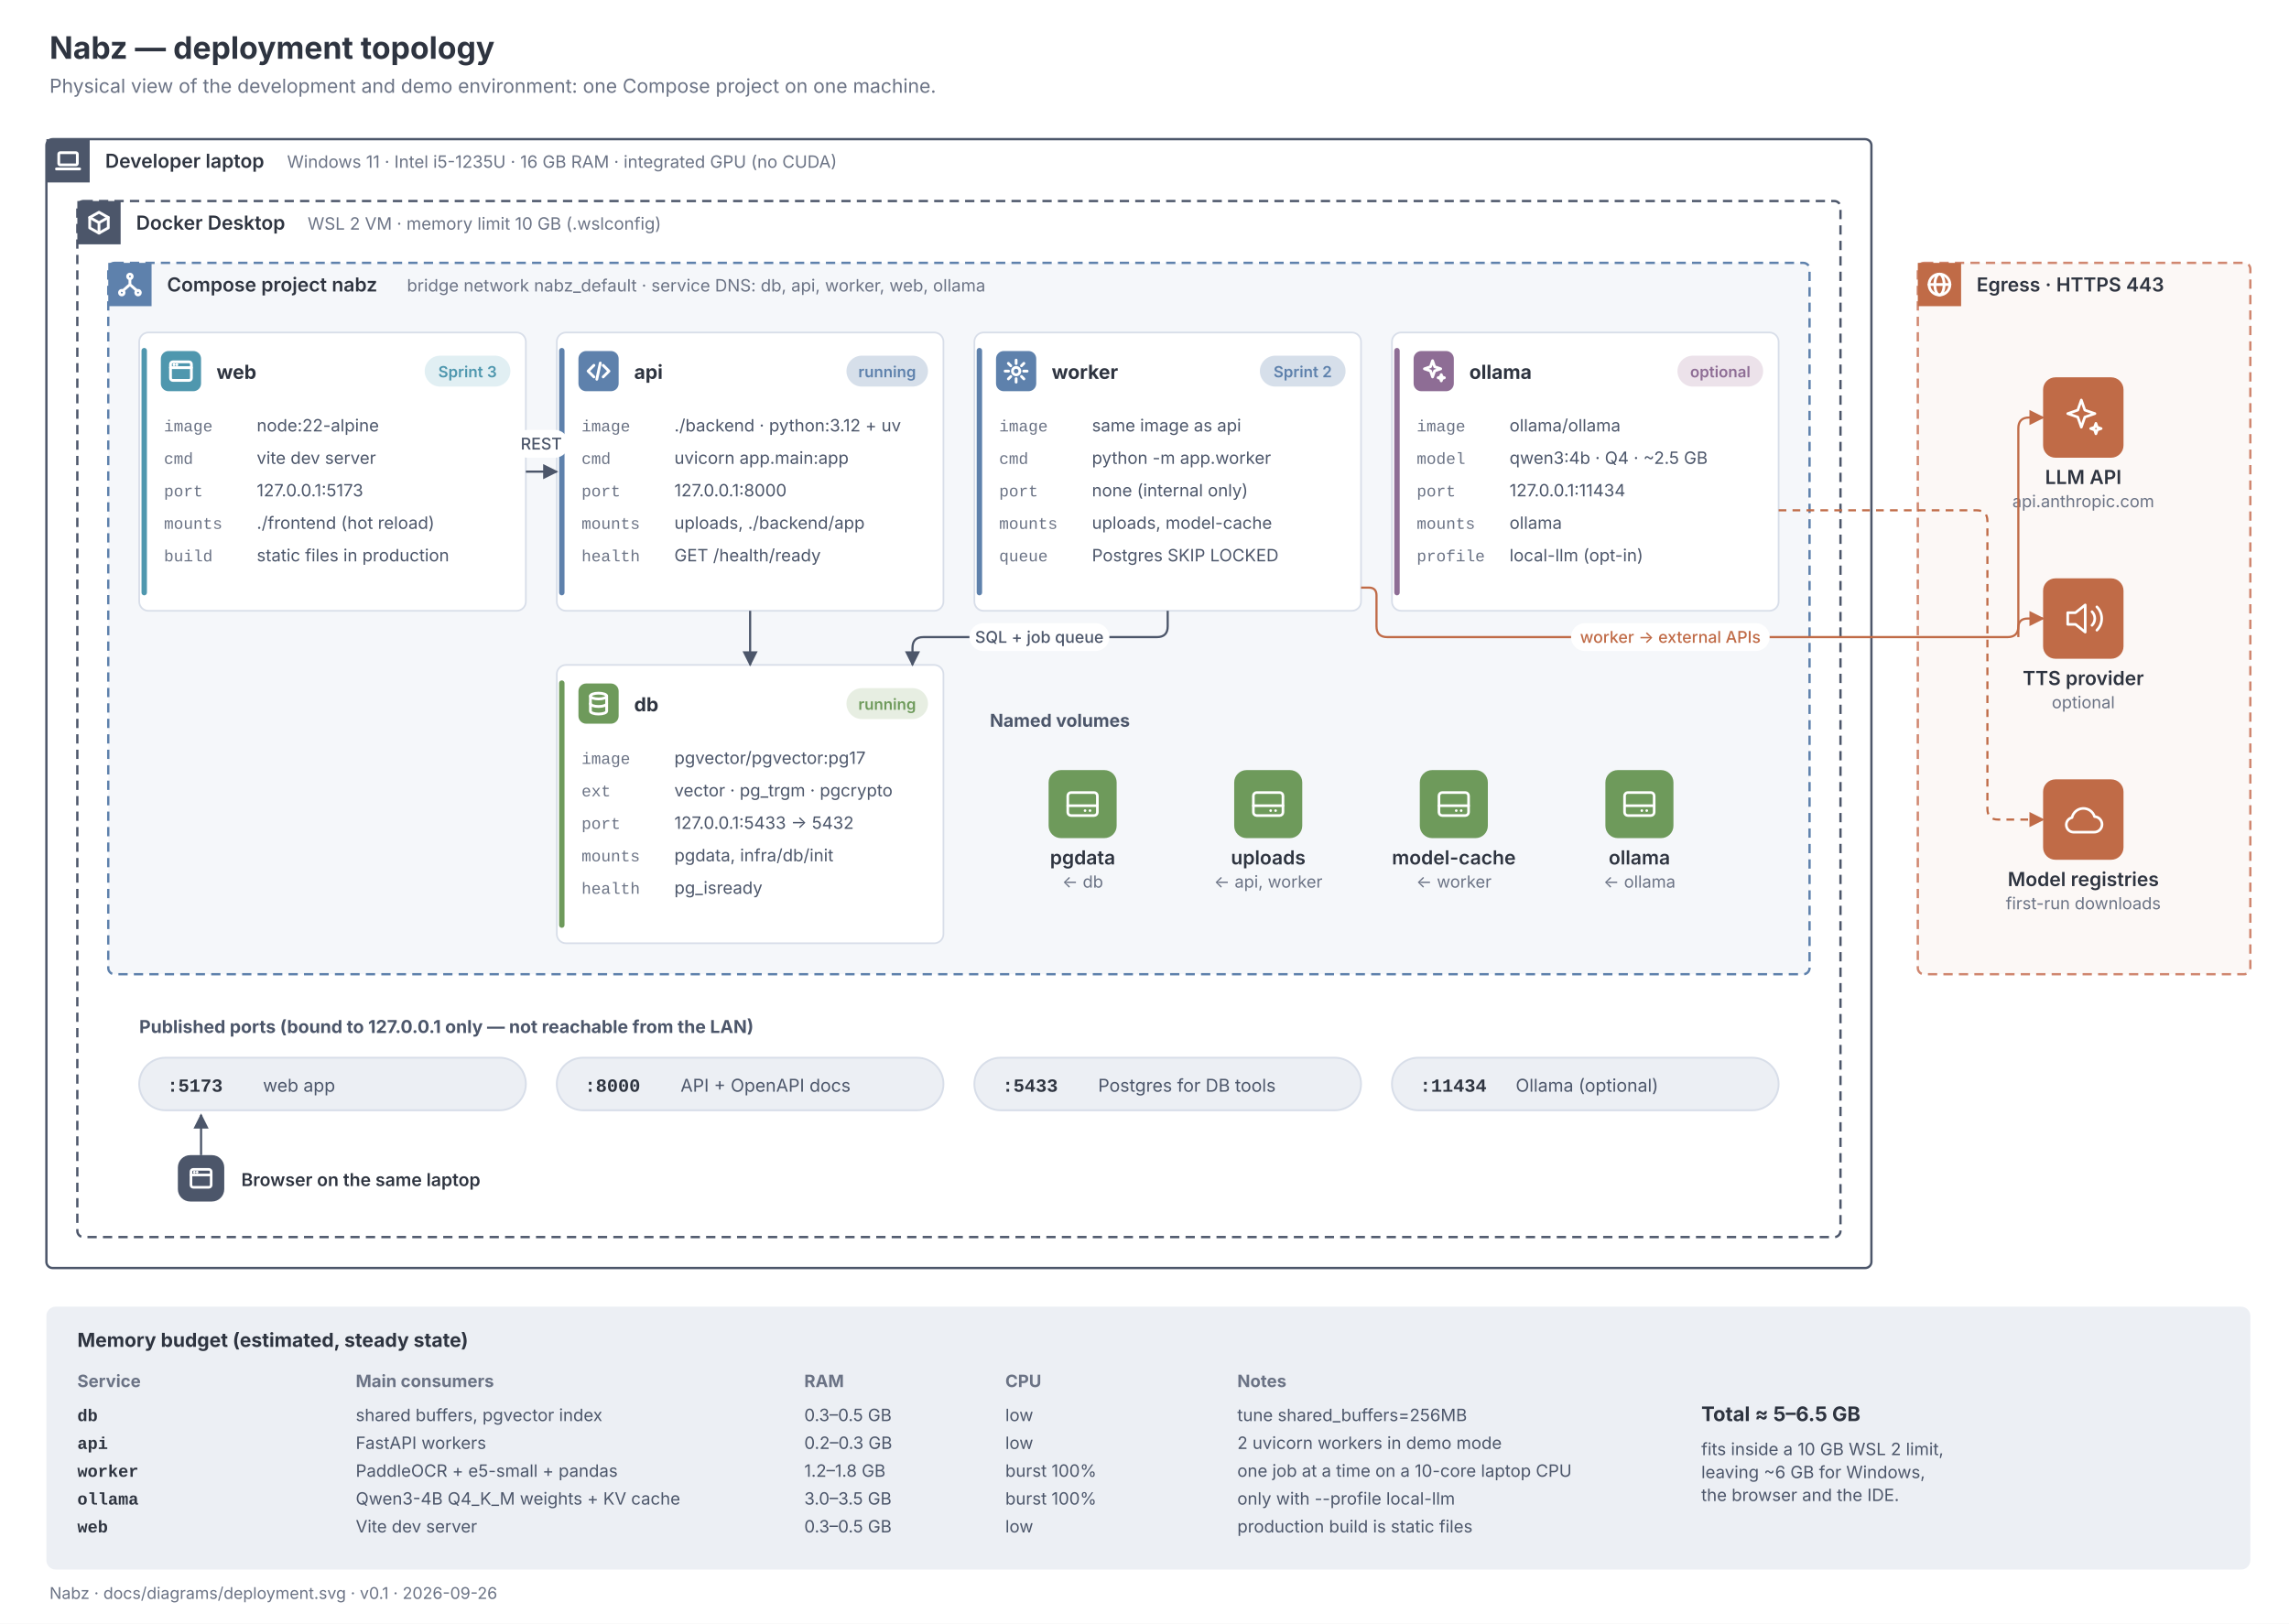
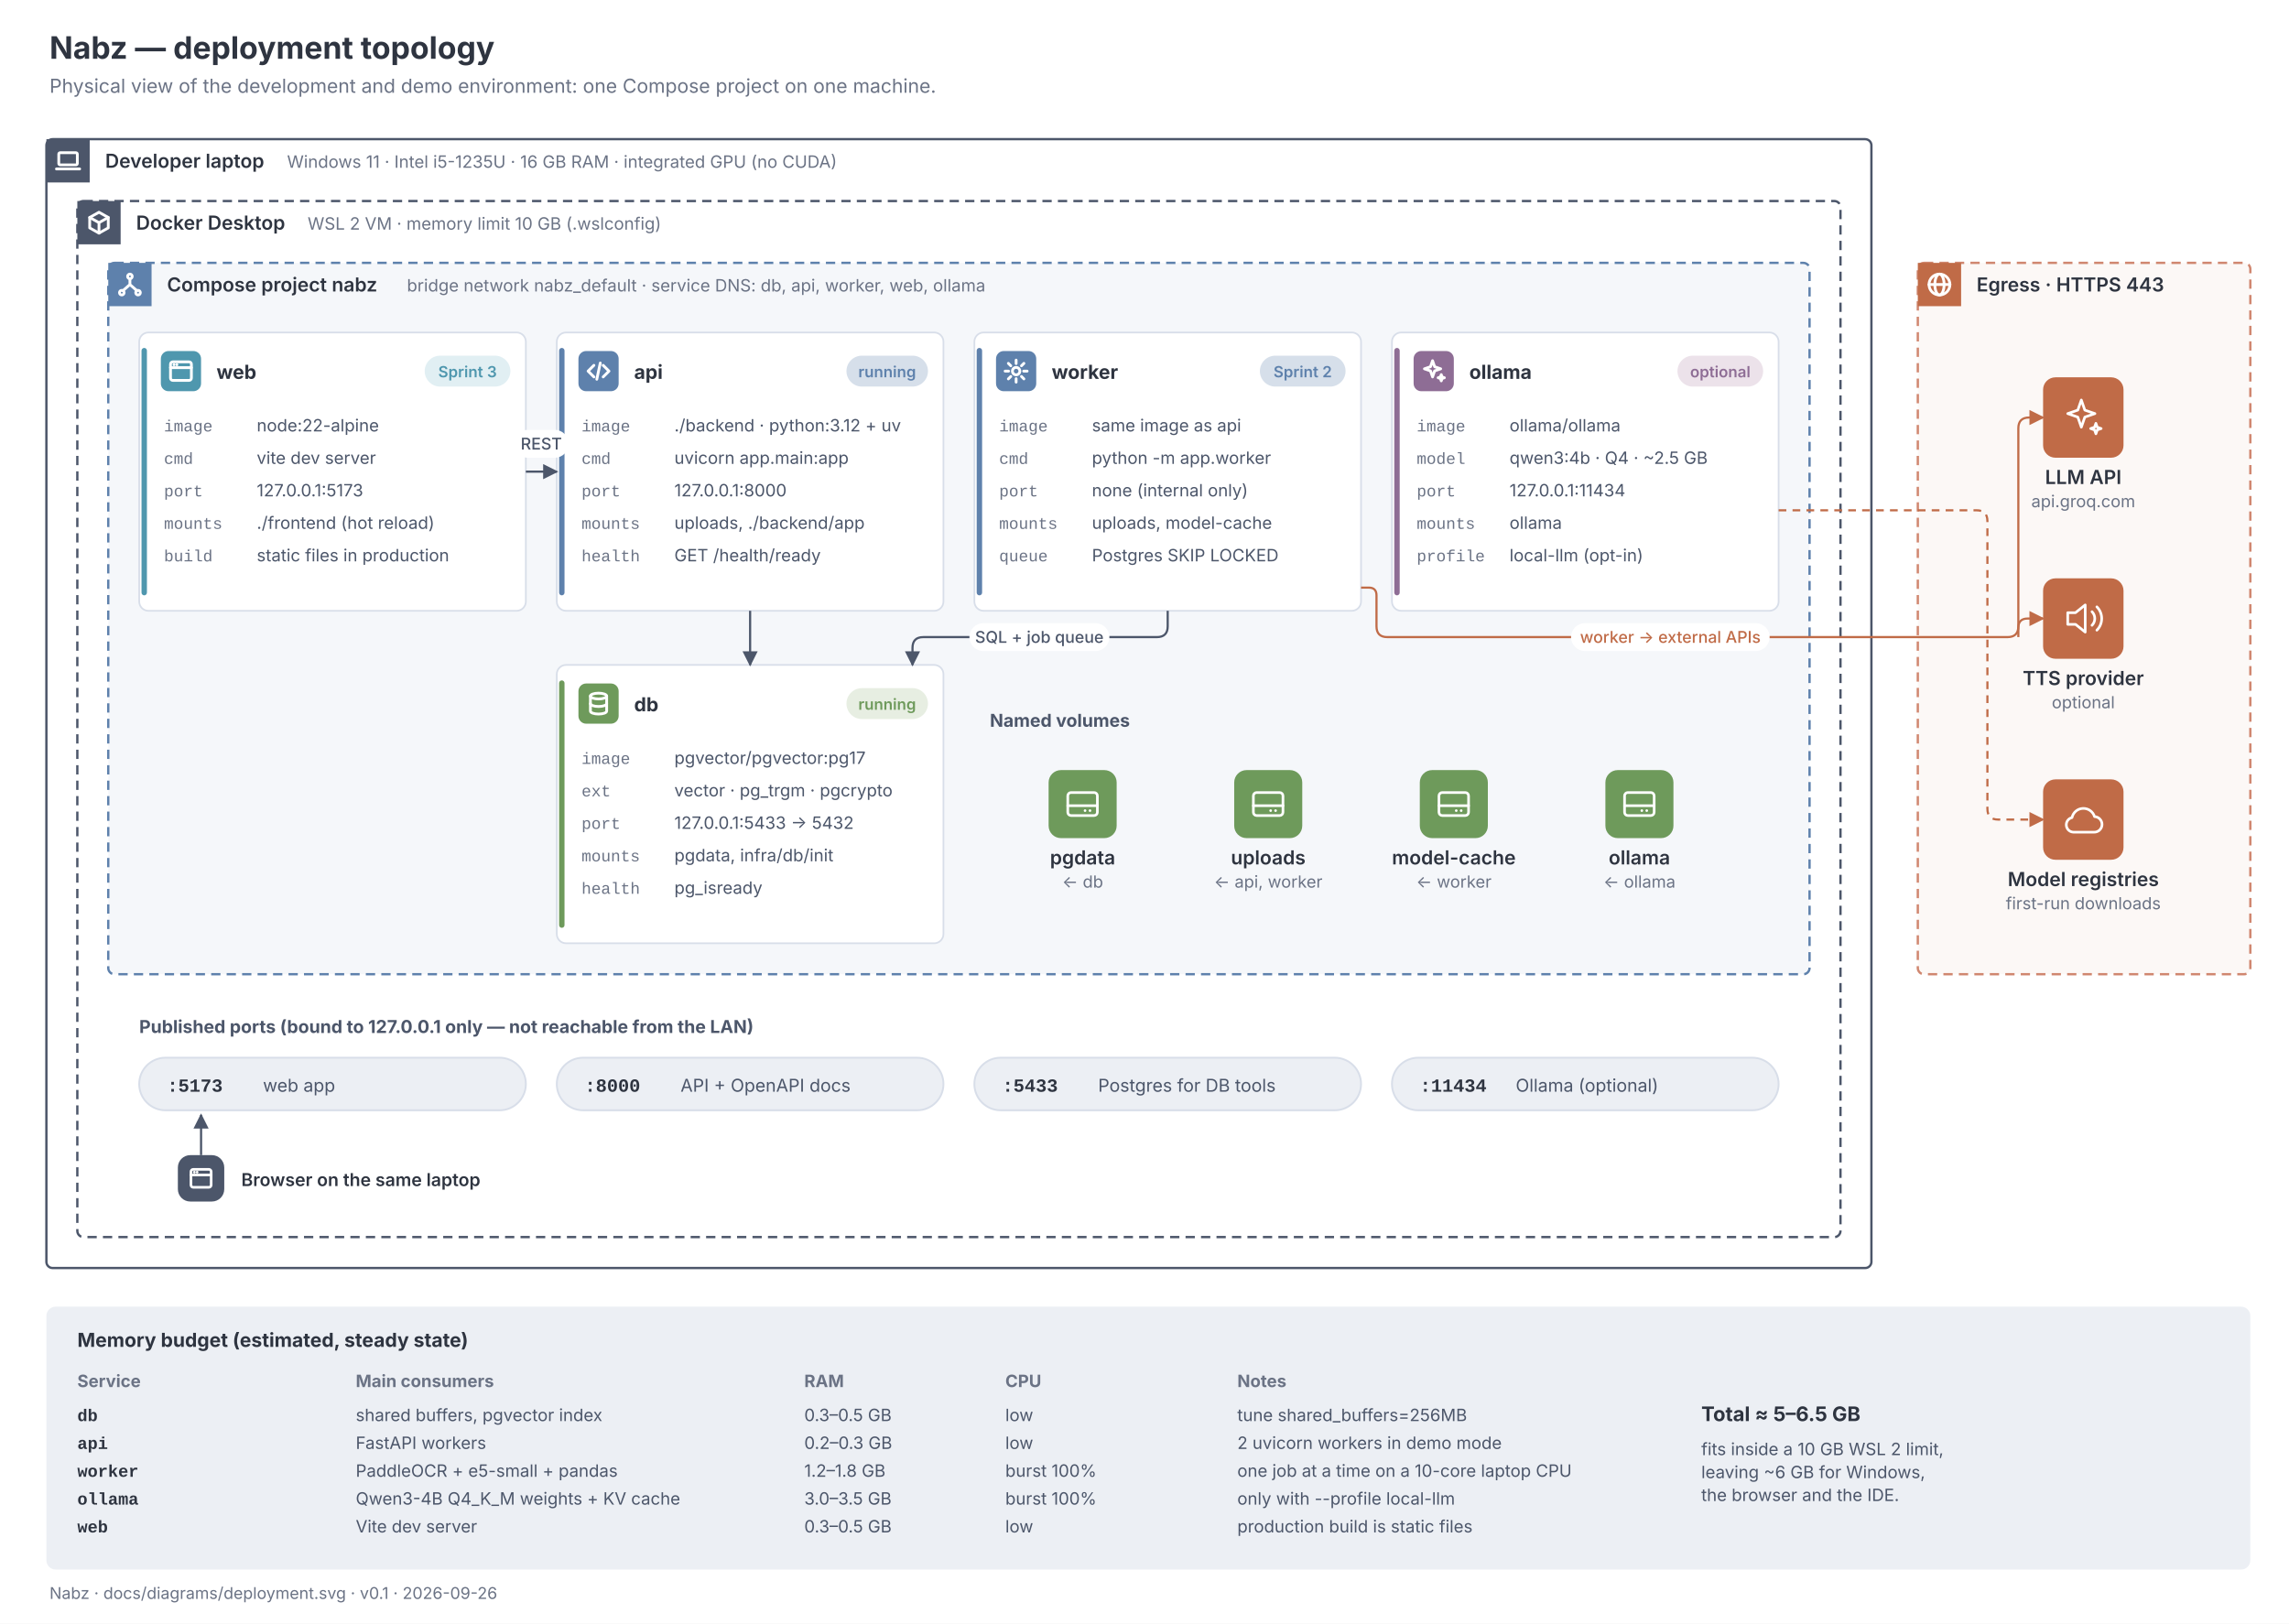
<svg xmlns="http://www.w3.org/2000/svg" width="1480" height="1050" viewBox="0 0 1480 1050" role="img">
  <defs>
    <marker id="m-arrow-4C566A" viewBox="0 0 10 10" refX="9" refY="5" markerWidth="7" markerHeight="7" orient="auto-start-reverse">
      <path d="M0,0 L10,5 L0,10 z" fill="#4C566A" />
    </marker>
    <marker id="m-arrow-C06B47" viewBox="0 0 10 10" refX="9" refY="5" markerWidth="7" markerHeight="7" orient="auto-start-reverse">
      <path d="M0,0 L10,5 L0,10 z" fill="#C06B47" />
    </marker>
  </defs>
  <g font-family="Inter, 'Segoe UI', 'Helvetica Neue', Helvetica, Arial, sans-serif">
    <rect width="1480" height="1050" fill="#FFFFFF" />
    <text x="32.0" y="38.0" font-size="20" font-weight="700" fill="#2E3440" text-anchor="start">Nabz — deployment topology</text>
    <text x="32.0" y="60.0" font-size="12.5" font-weight="400" fill="#6B7385" text-anchor="start">Physical view of the development and demo environment: one Compose project on one machine.</text>
    <rect x="30.0" y="90.0" width="1180.0" height="730.0" rx="4" fill="#FFFFFF" stroke="#4C566A" stroke-width="1.5" />
    <rect x="30.0" y="90.0" width="28.0" height="28.0" rx="0" fill="#4C566A" stroke="none" stroke-width="1.2" />
    <g transform="translate(35.0,95.0) scale(0.75)" fill="none" stroke="#FFFFFF" stroke-width="2.40" stroke-linecap="round" stroke-linejoin="round">
      <rect x="4" y="5" width="16" height="10.5" rx="1.2" />
      <path d="M2 19h20" />
    </g>
    <text x="68.0" y="108.5" font-size="12.5" font-weight="600" fill="#2E3440" text-anchor="start">Developer laptop</text>
    <text x="185.6" y="108.5" font-size="11" font-weight="400" fill="#6B7385" text-anchor="start">Windows 11 · Intel i5-1235U · 16 GB RAM · integrated GPU (no CUDA)</text>
    <rect x="50.0" y="130.0" width="1140.0" height="670.0" rx="4" fill="#FFFFFF" stroke="#4C566A" stroke-width="1.5" stroke-dasharray="6 4" />
    <rect x="50.0" y="130.0" width="28.0" height="28.0" rx="0" fill="#4C566A" stroke="none" stroke-width="1.2" />
    <g transform="translate(55.0,135.0) scale(0.75)" fill="none" stroke="#FFFFFF" stroke-width="2.40" stroke-linecap="round" stroke-linejoin="round">
      <path d="M12 3l8 4.5v9L12 21l-8-4.5v-9z" />
      <path d="M4 7.5l8 4.5 8-4.5M12 12v9" />
    </g>
    <text x="88.0" y="148.5" font-size="12.5" font-weight="600" fill="#2E3440" text-anchor="start">Docker Desktop</text>
    <text x="198.9" y="148.5" font-size="11" font-weight="400" fill="#6B7385" text-anchor="start">WSL 2 VM · memory limit 10 GB (.wslconfig)</text>
    <rect x="70.0" y="170.0" width="1100.0" height="460.0" rx="4" fill="#5E81AC" fill-opacity="0.06" stroke="#5E81AC" stroke-width="1.5" stroke-dasharray="6 4" />
    <rect x="70.0" y="170.0" width="28.0" height="28.0" rx="0" fill="#5E81AC" stroke="none" stroke-width="1.2" />
    <g transform="translate(75.0,175.0) scale(0.75)" fill="none" stroke="#FFFFFF" stroke-width="2.40" stroke-linecap="round" stroke-linejoin="round">
      <circle cx="12" cy="5" r="2" />
      <circle cx="5" cy="19" r="2" />
      <circle cx="19" cy="19" r="2" />
      <path d="M12 7v5M12 12l-6 5.3M12 12l6 5.3" />
    </g>
    <text x="108.0" y="188.5" font-size="12.5" font-weight="600" fill="#2E3440" text-anchor="start">Compose project  nabz</text>
    <text x="263.1" y="188.5" font-size="11" font-weight="400" fill="#6B7385" text-anchor="start">bridge network nabz_default · service DNS: db, api, worker, web, ollama</text>
    <rect x="90.0" y="215.0" width="250.0" height="180.0" rx="6" fill="#FFFFFF" stroke="#D8DEE9" stroke-width="1.1" />
    <rect x="91.5" y="225.0" width="3.5" height="160.0" rx="1.75" fill="#4F97AE" stroke="none" stroke-width="1.2" />
    <rect x="104.0" y="227.0" width="26.0" height="26.0" rx="5" fill="#4F97AE" stroke="none" stroke-width="1.2" />
    <g transform="translate(108.0,231.0) scale(0.75)" fill="none" stroke="#FFFFFF" stroke-width="2.40" stroke-linecap="round" stroke-linejoin="round">
      <rect x="3" y="4" width="18" height="16" rx="2" />
      <path d="M3 9h18" />
      <path d="M6 6.5h.01M8.5 6.5h.01" />
    </g>
    <text x="140.0" y="245.0" font-size="12.5" font-weight="650" fill="#2E3440" text-anchor="start">web</text>
    <text x="106.0" y="279.0" font-size="10.5" font-weight="500" fill="#6B7385" text-anchor="start" font-family="'JetBrains Mono', Consolas, 'Courier New', monospace">image</text>
    <text x="166.0" y="279.0" font-size="11" font-weight="400" fill="#4C566A" text-anchor="start">node:22-alpine</text>
    <text x="106.0" y="300.0" font-size="10.5" font-weight="500" fill="#6B7385" text-anchor="start" font-family="'JetBrains Mono', Consolas, 'Courier New', monospace">cmd</text>
    <text x="166.0" y="300.0" font-size="11" font-weight="400" fill="#4C566A" text-anchor="start">vite dev server</text>
    <text x="106.0" y="321.0" font-size="10.5" font-weight="500" fill="#6B7385" text-anchor="start" font-family="'JetBrains Mono', Consolas, 'Courier New', monospace">port</text>
    <text x="166.0" y="321.0" font-size="11" font-weight="400" fill="#4C566A" text-anchor="start">127.0.0.1:5173</text>
    <text x="106.0" y="342.0" font-size="10.5" font-weight="500" fill="#6B7385" text-anchor="start" font-family="'JetBrains Mono', Consolas, 'Courier New', monospace">mounts</text>
    <text x="166.0" y="342.0" font-size="11" font-weight="400" fill="#4C566A" text-anchor="start">./frontend (hot reload)</text>
    <text x="106.0" y="363.0" font-size="10.5" font-weight="500" fill="#6B7385" text-anchor="start" font-family="'JetBrains Mono', Consolas, 'Courier New', monospace">build</text>
    <text x="166.0" y="363.0" font-size="11" font-weight="400" fill="#4C566A" text-anchor="start">static files in production</text>
    <rect x="274.6" y="230.0" width="55.4" height="20.0" rx="10" fill="#88C0D0" fill-opacity="0.25" stroke="none" stroke-width="1.2" />
    <text x="302.3" y="244.0" font-size="10" font-weight="600" fill="#4F97AE" text-anchor="middle">Sprint 3</text>
    <rect x="360.0" y="215.0" width="250.0" height="180.0" rx="6" fill="#FFFFFF" stroke="#D8DEE9" stroke-width="1.1" />
    <rect x="361.5" y="225.0" width="3.5" height="160.0" rx="1.75" fill="#5E81AC" stroke="none" stroke-width="1.2" />
    <rect x="374.0" y="227.0" width="26.0" height="26.0" rx="5" fill="#5E81AC" stroke="none" stroke-width="1.2" />
    <g transform="translate(378.0,231.0) scale(0.75)" fill="none" stroke="#FFFFFF" stroke-width="2.40" stroke-linecap="round" stroke-linejoin="round">
      <path d="M8 7l-5 5 5 5M16 7l5 5-5 5M13.5 5l-3 14" />
    </g>
    <text x="410.0" y="245.0" font-size="12.5" font-weight="650" fill="#2E3440" text-anchor="start">api</text>
    <text x="376.0" y="279.0" font-size="10.5" font-weight="500" fill="#6B7385" text-anchor="start" font-family="'JetBrains Mono', Consolas, 'Courier New', monospace">image</text>
    <text x="436.0" y="279.0" font-size="11" font-weight="400" fill="#4C566A" text-anchor="start">./backend · python:3.12 + uv</text>
    <text x="376.0" y="300.0" font-size="10.5" font-weight="500" fill="#6B7385" text-anchor="start" font-family="'JetBrains Mono', Consolas, 'Courier New', monospace">cmd</text>
    <text x="436.0" y="300.0" font-size="11" font-weight="400" fill="#4C566A" text-anchor="start">uvicorn app.main:app</text>
    <text x="376.0" y="321.0" font-size="10.5" font-weight="500" fill="#6B7385" text-anchor="start" font-family="'JetBrains Mono', Consolas, 'Courier New', monospace">port</text>
    <text x="436.0" y="321.0" font-size="11" font-weight="400" fill="#4C566A" text-anchor="start">127.0.0.1:8000</text>
    <text x="376.0" y="342.0" font-size="10.5" font-weight="500" fill="#6B7385" text-anchor="start" font-family="'JetBrains Mono', Consolas, 'Courier New', monospace">mounts</text>
    <text x="436.0" y="342.0" font-size="11" font-weight="400" fill="#4C566A" text-anchor="start">uploads, ./backend/app</text>
    <text x="376.0" y="363.0" font-size="10.5" font-weight="500" fill="#6B7385" text-anchor="start" font-family="'JetBrains Mono', Consolas, 'Courier New', monospace">health</text>
    <text x="436.0" y="363.0" font-size="11" font-weight="400" fill="#4C566A" text-anchor="start">GET /health/ready</text>
    <rect x="547.3" y="230.0" width="52.7" height="20.0" rx="10" fill="#5E81AC" fill-opacity="0.25" stroke="none" stroke-width="1.2" />
    <text x="573.6" y="244.0" font-size="10" font-weight="600" fill="#5E81AC" text-anchor="middle">running</text>
    <rect x="630.0" y="215.0" width="250.0" height="180.0" rx="6" fill="#FFFFFF" stroke="#D8DEE9" stroke-width="1.1" />
    <rect x="631.5" y="225.0" width="3.5" height="160.0" rx="1.75" fill="#5E81AC" stroke="none" stroke-width="1.2" />
    <rect x="644.0" y="227.0" width="26.0" height="26.0" rx="5" fill="#5E81AC" stroke="none" stroke-width="1.2" />
    <g transform="translate(648.0,231.0) scale(0.75)" fill="none" stroke="#FFFFFF" stroke-width="2.40" stroke-linecap="round" stroke-linejoin="round">
      <circle cx="12" cy="12" r="3.2" />
      <path d="M12 2.5v3M12 18.5v3M2.5 12h3M18.5 12h3M5.3 5.3l2.1 2.1M16.6 16.6l2.1 2.1M5.3 18.7l2.1-2.1M16.6 7.4l2.1-2.1" />
    </g>
    <text x="680.0" y="245.0" font-size="12.5" font-weight="650" fill="#2E3440" text-anchor="start">worker</text>
    <text x="646.0" y="279.0" font-size="10.5" font-weight="500" fill="#6B7385" text-anchor="start" font-family="'JetBrains Mono', Consolas, 'Courier New', monospace">image</text>
    <text x="706.0" y="279.0" font-size="11" font-weight="400" fill="#4C566A" text-anchor="start">same image as api</text>
    <text x="646.0" y="300.0" font-size="10.5" font-weight="500" fill="#6B7385" text-anchor="start" font-family="'JetBrains Mono', Consolas, 'Courier New', monospace">cmd</text>
    <text x="706.0" y="300.0" font-size="11" font-weight="400" fill="#4C566A" text-anchor="start">python -m app.worker</text>
    <text x="646.0" y="321.0" font-size="10.5" font-weight="500" fill="#6B7385" text-anchor="start" font-family="'JetBrains Mono', Consolas, 'Courier New', monospace">port</text>
    <text x="706.0" y="321.0" font-size="11" font-weight="400" fill="#4C566A" text-anchor="start">none (internal only)</text>
    <text x="646.0" y="342.0" font-size="10.5" font-weight="500" fill="#6B7385" text-anchor="start" font-family="'JetBrains Mono', Consolas, 'Courier New', monospace">mounts</text>
    <text x="706.0" y="342.0" font-size="11" font-weight="400" fill="#4C566A" text-anchor="start">uploads, model-cache</text>
    <text x="646.0" y="363.0" font-size="10.5" font-weight="500" fill="#6B7385" text-anchor="start" font-family="'JetBrains Mono', Consolas, 'Courier New', monospace">queue</text>
    <text x="706.0" y="363.0" font-size="11" font-weight="400" fill="#4C566A" text-anchor="start">Postgres SKIP LOCKED</text>
    <rect x="814.6" y="230.0" width="55.4" height="20.0" rx="10" fill="#5E81AC" fill-opacity="0.25" stroke="none" stroke-width="1.2" />
    <text x="842.3" y="244.0" font-size="10" font-weight="600" fill="#5E81AC" text-anchor="middle">Sprint 2</text>
    <rect x="900.0" y="215.0" width="250.0" height="180.0" rx="6" fill="#FFFFFF" stroke="#D8DEE9" stroke-width="1.1" />
    <rect x="901.5" y="225.0" width="3.5" height="160.0" rx="1.75" fill="#8E6D95" stroke="none" stroke-width="1.2" />
    <rect x="914.0" y="227.0" width="26.0" height="26.0" rx="5" fill="#8E6D95" stroke="none" stroke-width="1.2" />
    <g transform="translate(918.0,231.0) scale(0.75)" fill="none" stroke="#FFFFFF" stroke-width="2.40" stroke-linecap="round" stroke-linejoin="round">
      <path d="M11 3l1.8 5.2L18 10l-5.2 1.8L11 17l-1.8-5.2L4 10l5.2-1.8z" />
      <path d="M18.5 15l.7 2 2 .7-2 .7-.7 2-.7-2-2-.7 2-.7z" />
    </g>
    <text x="950.0" y="245.0" font-size="12.5" font-weight="650" fill="#2E3440" text-anchor="start">ollama</text>
    <text x="916.0" y="279.0" font-size="10.5" font-weight="500" fill="#6B7385" text-anchor="start" font-family="'JetBrains Mono', Consolas, 'Courier New', monospace">image</text>
    <text x="976.0" y="279.0" font-size="11" font-weight="400" fill="#4C566A" text-anchor="start">ollama/ollama</text>
    <text x="916.0" y="300.0" font-size="10.5" font-weight="500" fill="#6B7385" text-anchor="start" font-family="'JetBrains Mono', Consolas, 'Courier New', monospace">model</text>
    <text x="976.0" y="300.0" font-size="11" font-weight="400" fill="#4C566A" text-anchor="start">qwen3:4b · Q4 · ~2.5 GB</text>
    <text x="916.0" y="321.0" font-size="10.5" font-weight="500" fill="#6B7385" text-anchor="start" font-family="'JetBrains Mono', Consolas, 'Courier New', monospace">port</text>
    <text x="976.0" y="321.0" font-size="11" font-weight="400" fill="#4C566A" text-anchor="start">127.0.0.1:11434</text>
    <text x="916.0" y="342.0" font-size="10.5" font-weight="500" fill="#6B7385" text-anchor="start" font-family="'JetBrains Mono', Consolas, 'Courier New', monospace">mounts</text>
    <text x="976.0" y="342.0" font-size="11" font-weight="400" fill="#4C566A" text-anchor="start">ollama</text>
    <text x="916.0" y="363.0" font-size="10.5" font-weight="500" fill="#6B7385" text-anchor="start" font-family="'JetBrains Mono', Consolas, 'Courier New', monospace">profile</text>
    <text x="976.0" y="363.0" font-size="11" font-weight="400" fill="#4C566A" text-anchor="start">local-llm (opt-in)</text>
    <rect x="1084.6" y="230.0" width="55.4" height="20.0" rx="10" fill="#B48EAD" fill-opacity="0.25" stroke="none" stroke-width="1.2" />
    <text x="1112.3" y="244.0" font-size="10" font-weight="600" fill="#8E6D95" text-anchor="middle">optional</text>
    <rect x="360.0" y="430.0" width="250.0" height="180.0" rx="6" fill="#FFFFFF" stroke="#D8DEE9" stroke-width="1.1" />
    <rect x="361.5" y="440.0" width="3.5" height="160.0" rx="1.75" fill="#6E9A5B" stroke="none" stroke-width="1.2" />
    <rect x="374.0" y="442.0" width="26.0" height="26.0" rx="5" fill="#6E9A5B" stroke="none" stroke-width="1.2" />
    <g transform="translate(378.0,446.0) scale(0.75)" fill="none" stroke="#FFFFFF" stroke-width="2.40" stroke-linecap="round" stroke-linejoin="round">
      <ellipse cx="12" cy="5.5" rx="7" ry="2.5" />
      <path d="M5 5.5v13c0 1.4 3.1 2.5 7 2.5s7-1.1 7-2.5v-13" />
      <path d="M5 12c0 1.4 3.1 2.5 7 2.5s7-1.1 7-2.5" />
    </g>
    <text x="410.0" y="460.0" font-size="12.5" font-weight="650" fill="#2E3440" text-anchor="start">db</text>
    <text x="376.0" y="494.0" font-size="10.5" font-weight="500" fill="#6B7385" text-anchor="start" font-family="'JetBrains Mono', Consolas, 'Courier New', monospace">image</text>
    <text x="436.0" y="494.0" font-size="11" font-weight="400" fill="#4C566A" text-anchor="start">pgvector/pgvector:pg17</text>
    <text x="376.0" y="515.0" font-size="10.5" font-weight="500" fill="#6B7385" text-anchor="start" font-family="'JetBrains Mono', Consolas, 'Courier New', monospace">ext</text>
    <text x="436.0" y="515.0" font-size="11" font-weight="400" fill="#4C566A" text-anchor="start">vector · pg_trgm · pgcrypto</text>
    <text x="376.0" y="536.0" font-size="10.5" font-weight="500" fill="#6B7385" text-anchor="start" font-family="'JetBrains Mono', Consolas, 'Courier New', monospace">port</text>
    <text x="436.0" y="536.0" font-size="11" font-weight="400" fill="#4C566A" text-anchor="start">127.0.0.1:5433 → 5432</text>
    <text x="376.0" y="557.0" font-size="10.5" font-weight="500" fill="#6B7385" text-anchor="start" font-family="'JetBrains Mono', Consolas, 'Courier New', monospace">mounts</text>
    <text x="436.0" y="557.0" font-size="11" font-weight="400" fill="#4C566A" text-anchor="start">pgdata, infra/db/init</text>
    <text x="376.0" y="578.0" font-size="10.5" font-weight="500" fill="#6B7385" text-anchor="start" font-family="'JetBrains Mono', Consolas, 'Courier New', monospace">health</text>
    <text x="436.0" y="578.0" font-size="11" font-weight="400" fill="#4C566A" text-anchor="start">pg_isready</text>
    <rect x="547.3" y="445.0" width="52.7" height="20.0" rx="10" fill="#A3BE8C" fill-opacity="0.25" stroke="none" stroke-width="1.2" />
    <text x="573.6" y="459.0" font-size="10" font-weight="600" fill="#6E9A5B" text-anchor="middle">running</text>
    <path d="M340.0,305.0 L360.0,305.0" fill="none" stroke="#4C566A" stroke-width="1.4" stroke-linejoin="round" marker-end="url(#m-arrow-4C566A)" />
    <rect x="332.2" y="278.0" width="35.5" height="18.0" rx="9" fill="#FFFFFF" stroke="none" stroke-width="1.2" />
    <text x="350.0" y="290.7" font-size="10.5" font-weight="500" fill="#4C566A" text-anchor="middle">REST</text>
    <path d="M485.0,395.0 L485.0,430.0" fill="none" stroke="#4C566A" stroke-width="1.4" stroke-linejoin="round" marker-end="url(#m-arrow-4C566A)" />
    <path d="M755.0,395.0 L755.0,405.0 Q755.0,412.0 748.0,412.0 L597.0,412.0 Q590.0,412.0 590.0,419.0 L590.0,430.0" fill="none" stroke="#4C566A" stroke-width="1.4" stroke-linejoin="round" marker-end="url(#m-arrow-4C566A)" />
    <rect x="626.8" y="403.0" width="90.5" height="18.0" rx="9" fill="#FFFFFF" stroke="none" stroke-width="1.2" />
    <text x="672.0" y="415.7" font-size="10.5" font-weight="500" fill="#4C566A" text-anchor="middle">SQL + job queue</text>
    <rect x="678.0" y="498.0" width="44.0" height="44.0" rx="8" fill="#6E9A5B" stroke="none" stroke-width="1.2" />
    <g transform="translate(687.2,507.2) scale(1.0633)" fill="none" stroke="#FFFFFF" stroke-width="1.60" stroke-linecap="round" stroke-linejoin="round">
      <rect x="3" y="5" width="18" height="14" rx="2" />
      <path d="M3 13h18" />
      <path d="M16.5 16h.01M13.5 16h.01" />
    </g>
    <text x="700.0" y="559.0" font-size="12.5" font-weight="600" fill="#2E3440" text-anchor="middle">pgdata</text>
    <text x="700.0" y="574.0" font-size="10.8" font-weight="400" fill="#6B7385" text-anchor="middle">← db</text>
    <rect x="798.0" y="498.0" width="44.0" height="44.0" rx="8" fill="#6E9A5B" stroke="none" stroke-width="1.2" />
    <g transform="translate(807.2,507.2) scale(1.0633)" fill="none" stroke="#FFFFFF" stroke-width="1.60" stroke-linecap="round" stroke-linejoin="round">
      <rect x="3" y="5" width="18" height="14" rx="2" />
      <path d="M3 13h18" />
      <path d="M16.5 16h.01M13.5 16h.01" />
    </g>
    <text x="820.0" y="559.0" font-size="12.5" font-weight="600" fill="#2E3440" text-anchor="middle">uploads</text>
    <text x="820.0" y="574.0" font-size="10.8" font-weight="400" fill="#6B7385" text-anchor="middle">← api, worker</text>
    <rect x="918.0" y="498.0" width="44.0" height="44.0" rx="8" fill="#6E9A5B" stroke="none" stroke-width="1.2" />
    <g transform="translate(927.2,507.2) scale(1.0633)" fill="none" stroke="#FFFFFF" stroke-width="1.60" stroke-linecap="round" stroke-linejoin="round">
      <rect x="3" y="5" width="18" height="14" rx="2" />
      <path d="M3 13h18" />
      <path d="M16.5 16h.01M13.5 16h.01" />
    </g>
    <text x="940.0" y="559.0" font-size="12.5" font-weight="600" fill="#2E3440" text-anchor="middle">model-cache</text>
    <text x="940.0" y="574.0" font-size="10.8" font-weight="400" fill="#6B7385" text-anchor="middle">← worker</text>
    <rect x="1038.0" y="498.0" width="44.0" height="44.0" rx="8" fill="#6E9A5B" stroke="none" stroke-width="1.2" />
    <g transform="translate(1047.2,507.2) scale(1.0633)" fill="none" stroke="#FFFFFF" stroke-width="1.60" stroke-linecap="round" stroke-linejoin="round">
      <rect x="3" y="5" width="18" height="14" rx="2" />
      <path d="M3 13h18" />
      <path d="M16.5 16h.01M13.5 16h.01" />
    </g>
    <text x="1060.0" y="559.0" font-size="12.5" font-weight="600" fill="#2E3440" text-anchor="middle">ollama</text>
    <text x="1060.0" y="574.0" font-size="10.8" font-weight="400" fill="#6B7385" text-anchor="middle">← ollama</text>
    <text x="640.0" y="470.0" font-size="11.5" font-weight="650" fill="#4C566A" text-anchor="start">Named volumes</text>
    <text x="90.0" y="668.0" font-size="11.5" font-weight="650" fill="#4C566A" text-anchor="start">Published ports (bound to 127.0.0.1 only — not reachable from the LAN)</text>
    <rect x="90.0" y="684.0" width="250.0" height="34.0" rx="17" fill="#ECEFF4" stroke="#D8DEE9" stroke-width="1.2" />
    <text x="108.0" y="706.0" font-size="12" font-weight="700" fill="#2E3440" text-anchor="start" font-family="'JetBrains Mono', Consolas, 'Courier New', monospace">:5173</text>
    <text x="170.0" y="706.0" font-size="11.5" font-weight="400" fill="#4C566A" text-anchor="start">web app</text>
    <rect x="360.0" y="684.0" width="250.0" height="34.0" rx="17" fill="#ECEFF4" stroke="#D8DEE9" stroke-width="1.2" />
    <text x="378.0" y="706.0" font-size="12" font-weight="700" fill="#2E3440" text-anchor="start" font-family="'JetBrains Mono', Consolas, 'Courier New', monospace">:8000</text>
    <text x="440.0" y="706.0" font-size="11.5" font-weight="400" fill="#4C566A" text-anchor="start">API + OpenAPI docs</text>
    <rect x="630.0" y="684.0" width="250.0" height="34.0" rx="17" fill="#ECEFF4" stroke="#D8DEE9" stroke-width="1.2" />
    <text x="648.0" y="706.0" font-size="12" font-weight="700" fill="#2E3440" text-anchor="start" font-family="'JetBrains Mono', Consolas, 'Courier New', monospace">:5433</text>
    <text x="710.0" y="706.0" font-size="11.5" font-weight="400" fill="#4C566A" text-anchor="start">Postgres for DB tools</text>
    <rect x="900.0" y="684.0" width="250.0" height="34.0" rx="17" fill="#ECEFF4" stroke="#D8DEE9" stroke-width="1.2" />
    <text x="918.0" y="706.0" font-size="12" font-weight="700" fill="#2E3440" text-anchor="start" font-family="'JetBrains Mono', Consolas, 'Courier New', monospace">:11434</text>
    <text x="980.0" y="706.0" font-size="11.5" font-weight="400" fill="#4C566A" text-anchor="start">Ollama (optional)</text>
    <rect x="115.0" y="747.0" width="30.0" height="30.0" rx="8" fill="#4C566A" stroke="none" stroke-width="1.2" />
    <g transform="translate(121.3,753.3) scale(0.725)" fill="none" stroke="#FFFFFF" stroke-width="2.34" stroke-linecap="round" stroke-linejoin="round">
      <rect x="3" y="4" width="18" height="16" rx="2" />
      <path d="M3 9h18" />
      <path d="M6 6.5h.01M8.5 6.5h.01" />
    </g>
    <text x="130.0" y="794.0" font-size="12.5" font-weight="600" fill="#2E3440" text-anchor="middle" />
    <text x="156.0" y="767.0" font-size="11.5" font-weight="600" fill="#2E3440" text-anchor="start">Browser on the same laptop</text>
    <path d="M130.0,747.0 L130.0,721.0" fill="none" stroke="#4C566A" stroke-width="1.4" stroke-linejoin="round" marker-end="url(#m-arrow-4C566A)" />
    <rect x="1240.0" y="170.0" width="215.0" height="460.0" rx="4" fill="#D08770" fill-opacity="0.06" stroke="#D08770" stroke-width="1.5" stroke-dasharray="6 4" />
    <rect x="1240.0" y="170.0" width="28.0" height="28.0" rx="0" fill="#C06B47" stroke="none" stroke-width="1.2" />
    <g transform="translate(1245.0,175.0) scale(0.75)" fill="none" stroke="#FFFFFF" stroke-width="2.40" stroke-linecap="round" stroke-linejoin="round">
      <circle cx="12" cy="12" r="9" />
      <ellipse cx="12" cy="12" rx="4" ry="9" />
      <path d="M3 12h18" />
    </g>
    <text x="1278.0" y="188.5" font-size="12.5" font-weight="600" fill="#2E3440" text-anchor="start">Egress · HTTPS 443</text>
    <rect x="1321.0" y="244.0" width="52.0" height="52.0" rx="8" fill="#C06B47" stroke="none" stroke-width="1.2" />
    <g transform="translate(1331.9,254.9) scale(1.2567)" fill="none" stroke="#FFFFFF" stroke-width="1.35" stroke-linecap="round" stroke-linejoin="round">
      <path d="M11 3l1.8 5.2L18 10l-5.2 1.8L11 17l-1.8-5.2L4 10l5.2-1.8z" />
      <path d="M18.5 15l.7 2 2 .7-2 .7-.7 2-.7-2-2-.7 2-.7z" />
    </g>
    <text x="1347.0" y="313.0" font-size="12.5" font-weight="600" fill="#2E3440" text-anchor="middle">LLM API</text>
-     <text x="1347.0" y="328.0" font-size="10.8" font-weight="400" fill="#6B7385" text-anchor="middle">api.anthropic.com</text>
+     <text x="1347.0" y="328.0" font-size="10.8" font-weight="400" fill="#6B7385" text-anchor="middle">api.groq.com</text>
    <rect x="1321.0" y="374.0" width="52.0" height="52.0" rx="8" fill="#C06B47" stroke="none" stroke-width="1.2" />
    <g transform="translate(1331.9,384.9) scale(1.2567)" fill="none" stroke="#FFFFFF" stroke-width="1.35" stroke-linecap="round" stroke-linejoin="round">
      <path d="M4 9h4l5-4v14l-5-4H4z" />
      <path d="M16.5 8.5a5 5 0 0 1 0 7M19 6a8.5 8.5 0 0 1 0 12" />
    </g>
    <text x="1347.0" y="443.0" font-size="12.5" font-weight="600" fill="#2E3440" text-anchor="middle">TTS provider</text>
    <text x="1347.0" y="458.0" font-size="10.8" font-weight="400" fill="#6B7385" text-anchor="middle">optional</text>
    <rect x="1321.0" y="504.0" width="52.0" height="52.0" rx="8" fill="#C06B47" stroke="none" stroke-width="1.2" />
    <g transform="translate(1331.9,514.9) scale(1.2567)" fill="none" stroke="#FFFFFF" stroke-width="1.35" stroke-linecap="round" stroke-linejoin="round">
      <path d="M7 18.5h10.5a4 4 0 0 0 .3-8A6 6 0 0 0 6.2 11 3.8 3.8 0 0 0 7 18.5z" />
    </g>
    <text x="1347.0" y="573.0" font-size="12.5" font-weight="600" fill="#2E3440" text-anchor="middle">Model registries</text>
    <text x="1347.0" y="588.0" font-size="10.8" font-weight="400" fill="#6B7385" text-anchor="middle">first-run downloads</text>
    <path d="M880.0,380.0 L885.0,380.0 Q890.0,380.0 890.0,385.0 L890.0,405.0 Q890.0,412.0 897.0,412.0 L1298.0,412.0 Q1305.0,412.0 1305.0,405.0 L1305.0,277.0 Q1305.0,270.0 1312.0,270.0 L1321.0,270.0" fill="none" stroke="#C06B47" stroke-width="1.4" stroke-linejoin="round" marker-end="url(#m-arrow-C06B47)" />
    <path d="M1305.0,412.0 L1305.0,406.0 Q1305.0,400.0 1311.0,400.0 L1321.0,400.0" fill="none" stroke="#C06B47" stroke-width="1.4" stroke-linejoin="round" marker-end="url(#m-arrow-C06B47)" />
    <path d="M1150.0,330.0 L1278.0,330.0 Q1285.0,330.0 1285.0,337.0 L1285.0,523.0 Q1285.0,530.0 1292.0,530.0 L1321.0,530.0" fill="none" stroke="#C06B47" stroke-width="1.4" stroke-linejoin="round" stroke-dasharray="5 4" marker-end="url(#m-arrow-C06B47)" />
    <rect x="1015.8" y="403.0" width="128.4" height="18.0" rx="9" fill="#FFFFFF" stroke="none" stroke-width="1.2" />
    <text x="1080.0" y="415.7" font-size="10.5" font-weight="500" fill="#C06B47" text-anchor="middle">worker → external APIs</text>
    <rect x="30.0" y="845.0" width="1425.0" height="170.0" rx="6" fill="#ECEFF4" stroke="none" stroke-width="1.2" />
    <text x="50.0" y="871.0" font-size="12.5" font-weight="650" fill="#2E3440" text-anchor="start">Memory budget (estimated, steady state)</text>
    <text x="50.0" y="897.0" font-size="11" font-weight="700" fill="#6B7385" text-anchor="start">Service</text>
    <text x="230.0" y="897.0" font-size="11" font-weight="700" fill="#6B7385" text-anchor="start">Main consumers</text>
    <text x="520.0" y="897.0" font-size="11" font-weight="700" fill="#6B7385" text-anchor="start">RAM</text>
    <text x="650.0" y="897.0" font-size="11" font-weight="700" fill="#6B7385" text-anchor="start">CPU</text>
    <text x="800.0" y="897.0" font-size="11" font-weight="700" fill="#6B7385" text-anchor="start">Notes</text>
    <text x="50.0" y="919.0" font-size="11" font-weight="600" fill="#2E3440" text-anchor="start" font-family="'JetBrains Mono', Consolas, 'Courier New', monospace">db</text>
    <text x="230.0" y="919.0" font-size="11" font-weight="400" fill="#4C566A" text-anchor="start">shared buffers, pgvector index</text>
    <text x="520.0" y="919.0" font-size="11" font-weight="400" fill="#4C566A" text-anchor="start">0.3–0.5 GB</text>
    <text x="650.0" y="919.0" font-size="11" font-weight="400" fill="#4C566A" text-anchor="start">low</text>
    <text x="800.0" y="919.0" font-size="11" font-weight="400" fill="#4C566A" text-anchor="start">tune shared_buffers=256MB</text>
    <text x="50.0" y="937.0" font-size="11" font-weight="600" fill="#2E3440" text-anchor="start" font-family="'JetBrains Mono', Consolas, 'Courier New', monospace">api</text>
    <text x="230.0" y="937.0" font-size="11" font-weight="400" fill="#4C566A" text-anchor="start">FastAPI workers</text>
    <text x="520.0" y="937.0" font-size="11" font-weight="400" fill="#4C566A" text-anchor="start">0.2–0.3 GB</text>
    <text x="650.0" y="937.0" font-size="11" font-weight="400" fill="#4C566A" text-anchor="start">low</text>
    <text x="800.0" y="937.0" font-size="11" font-weight="400" fill="#4C566A" text-anchor="start">2 uvicorn workers in demo mode</text>
    <text x="50.0" y="955.0" font-size="11" font-weight="600" fill="#2E3440" text-anchor="start" font-family="'JetBrains Mono', Consolas, 'Courier New', monospace">worker</text>
    <text x="230.0" y="955.0" font-size="11" font-weight="400" fill="#4C566A" text-anchor="start">PaddleOCR + e5-small + pandas</text>
    <text x="520.0" y="955.0" font-size="11" font-weight="400" fill="#4C566A" text-anchor="start">1.2–1.8 GB</text>
    <text x="650.0" y="955.0" font-size="11" font-weight="400" fill="#4C566A" text-anchor="start">burst 100%</text>
    <text x="800.0" y="955.0" font-size="11" font-weight="400" fill="#4C566A" text-anchor="start">one job at a time on a 10-core laptop CPU</text>
    <text x="50.0" y="973.0" font-size="11" font-weight="600" fill="#2E3440" text-anchor="start" font-family="'JetBrains Mono', Consolas, 'Courier New', monospace">ollama</text>
    <text x="230.0" y="973.0" font-size="11" font-weight="400" fill="#4C566A" text-anchor="start">Qwen3-4B Q4_K_M weights + KV cache</text>
    <text x="520.0" y="973.0" font-size="11" font-weight="400" fill="#4C566A" text-anchor="start">3.0–3.5 GB</text>
    <text x="650.0" y="973.0" font-size="11" font-weight="400" fill="#4C566A" text-anchor="start">burst 100%</text>
    <text x="800.0" y="973.0" font-size="11" font-weight="400" fill="#4C566A" text-anchor="start">only with --profile local-llm</text>
    <text x="50.0" y="991.0" font-size="11" font-weight="600" fill="#2E3440" text-anchor="start" font-family="'JetBrains Mono', Consolas, 'Courier New', monospace">web</text>
    <text x="230.0" y="991.0" font-size="11" font-weight="400" fill="#4C566A" text-anchor="start">Vite dev server</text>
    <text x="520.0" y="991.0" font-size="11" font-weight="400" fill="#4C566A" text-anchor="start">0.3–0.5 GB</text>
    <text x="650.0" y="991.0" font-size="11" font-weight="400" fill="#4C566A" text-anchor="start">low</text>
    <text x="800.0" y="991.0" font-size="11" font-weight="400" fill="#4C566A" text-anchor="start">production build is static files</text>
    <text x="1100.0" y="919.0" font-size="13" font-weight="700" fill="#2E3440" text-anchor="start">Total ≈ 5–6.5 GB</text>
    <text x="1100.0" y="941.0" font-size="11" font-weight="400" fill="#4C566A" text-anchor="start">fits inside a 10 GB WSL 2 limit,</text>
    <text x="1100.0" y="955.9" font-size="11" font-weight="400" fill="#4C566A" text-anchor="start">leaving ~6 GB for Windows,</text>
    <text x="1100.0" y="970.7" font-size="11" font-weight="400" fill="#4C566A" text-anchor="start">the browser and the IDE.</text>
    <text x="32.0" y="1034.0" font-size="10.5" font-weight="400" fill="#6B7385" text-anchor="start">Nabz · docs/diagrams/deployment.svg · v0.1 · 2026-09-26</text>
  </g>
</svg>
